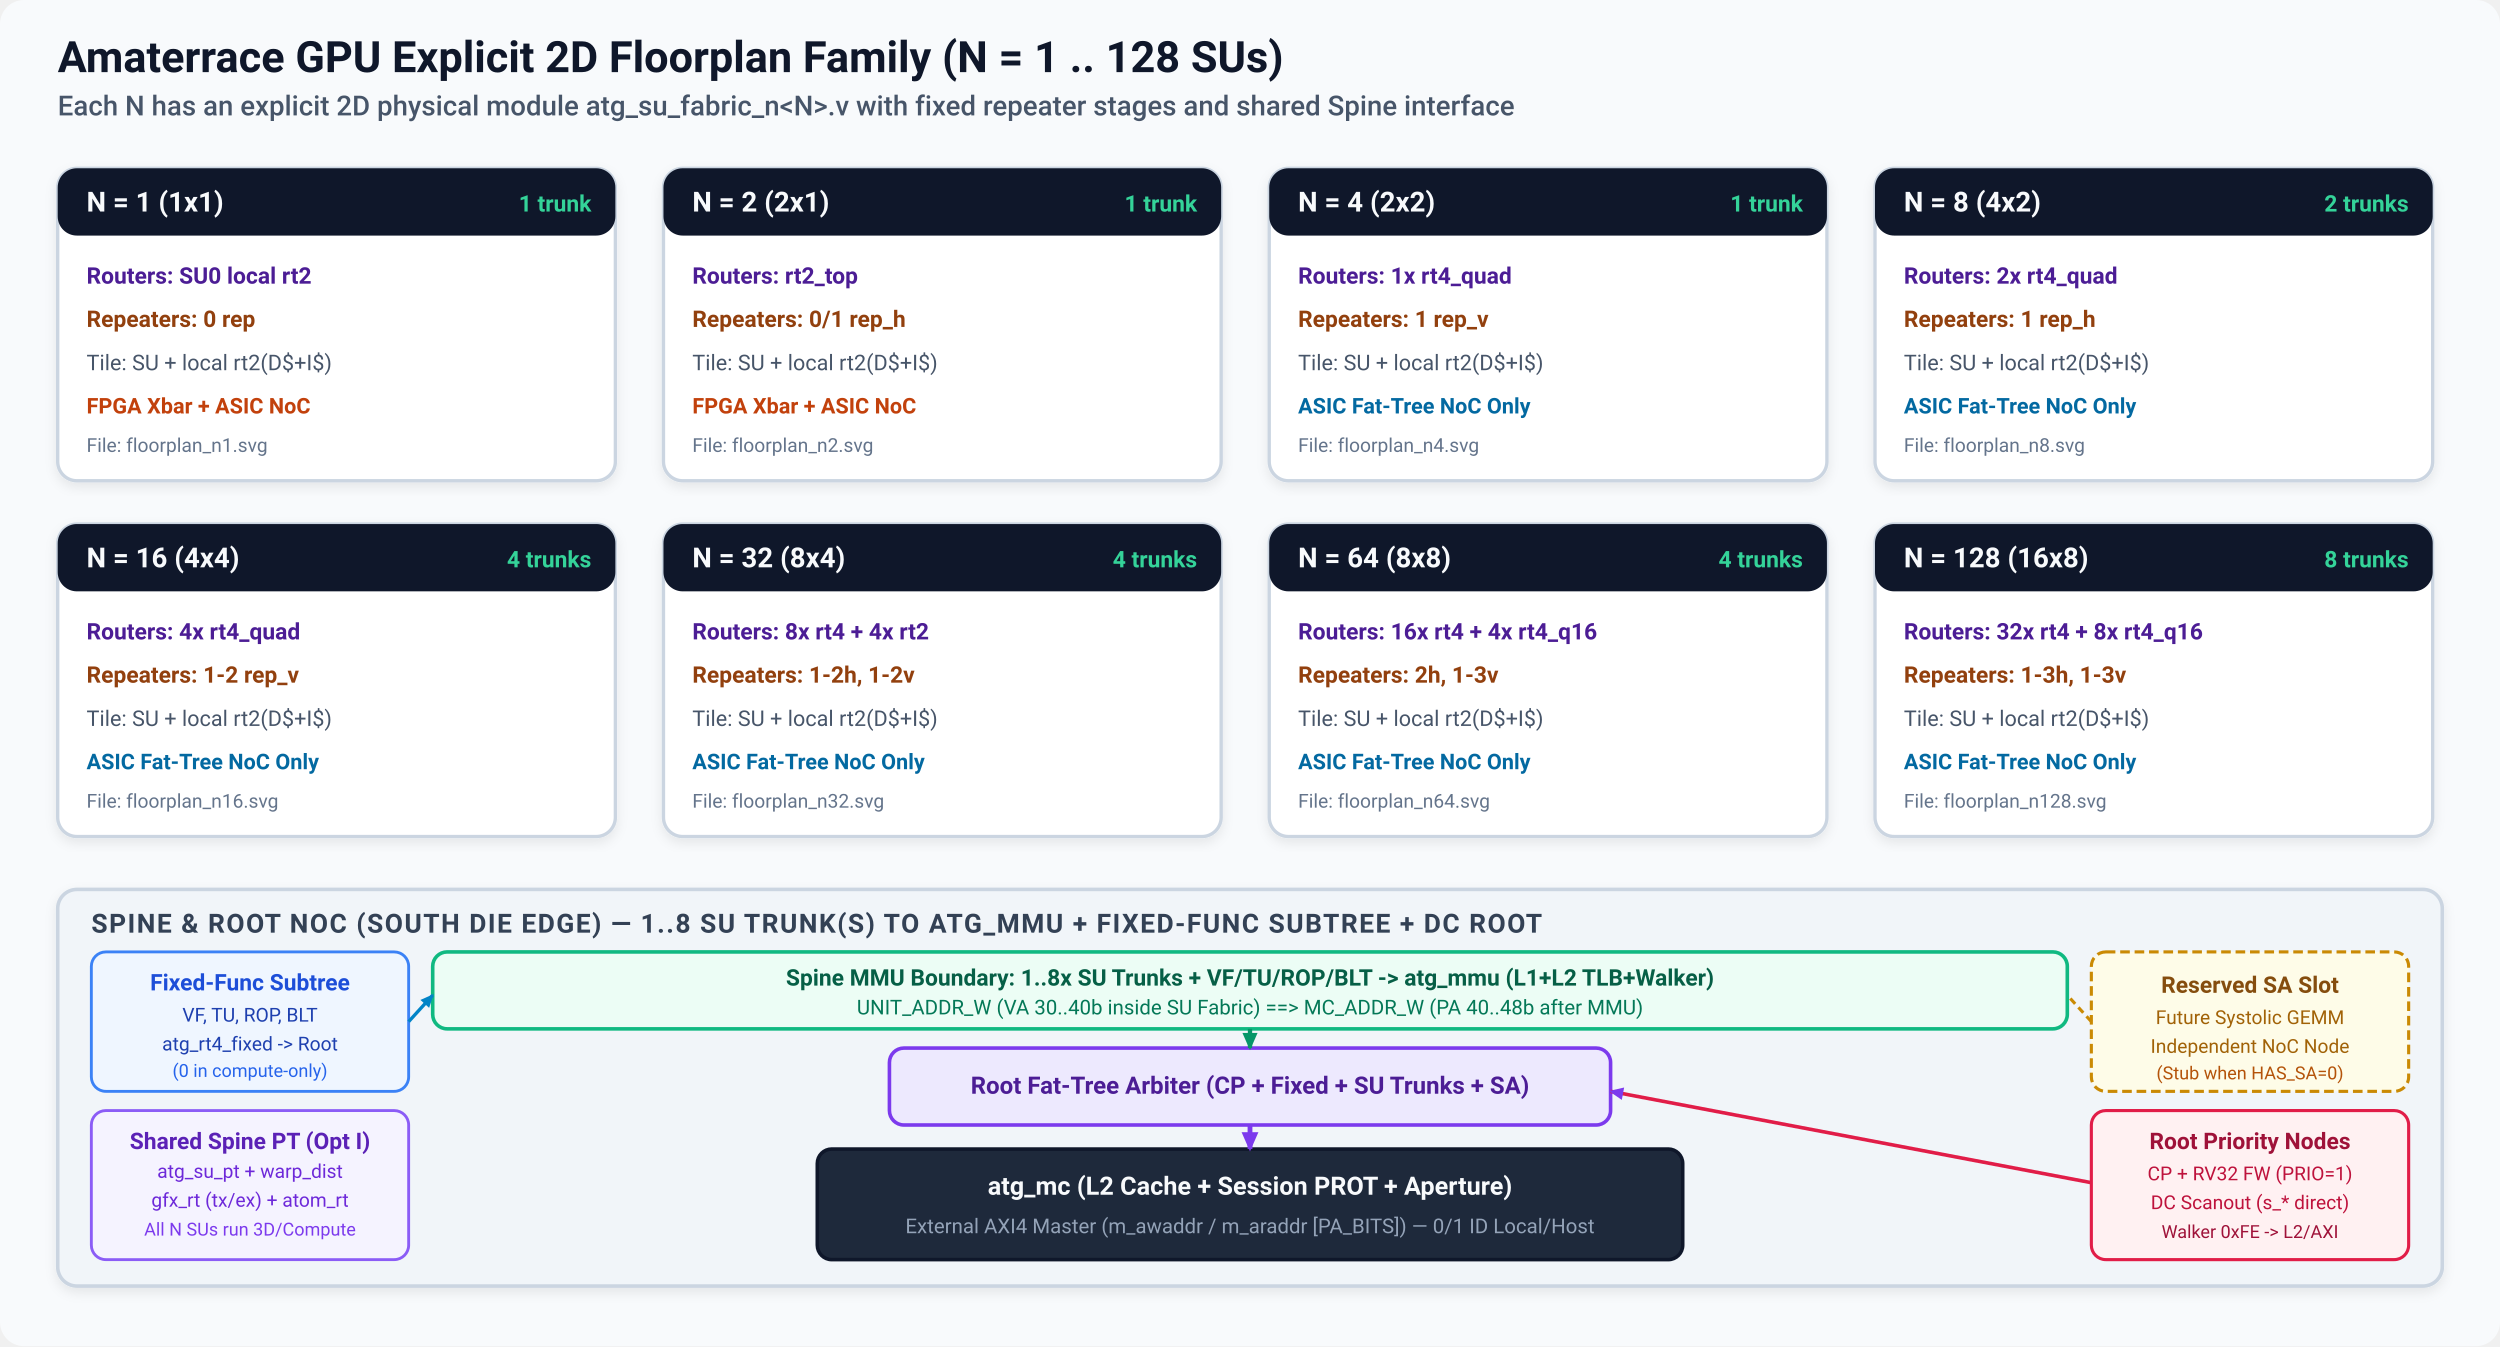
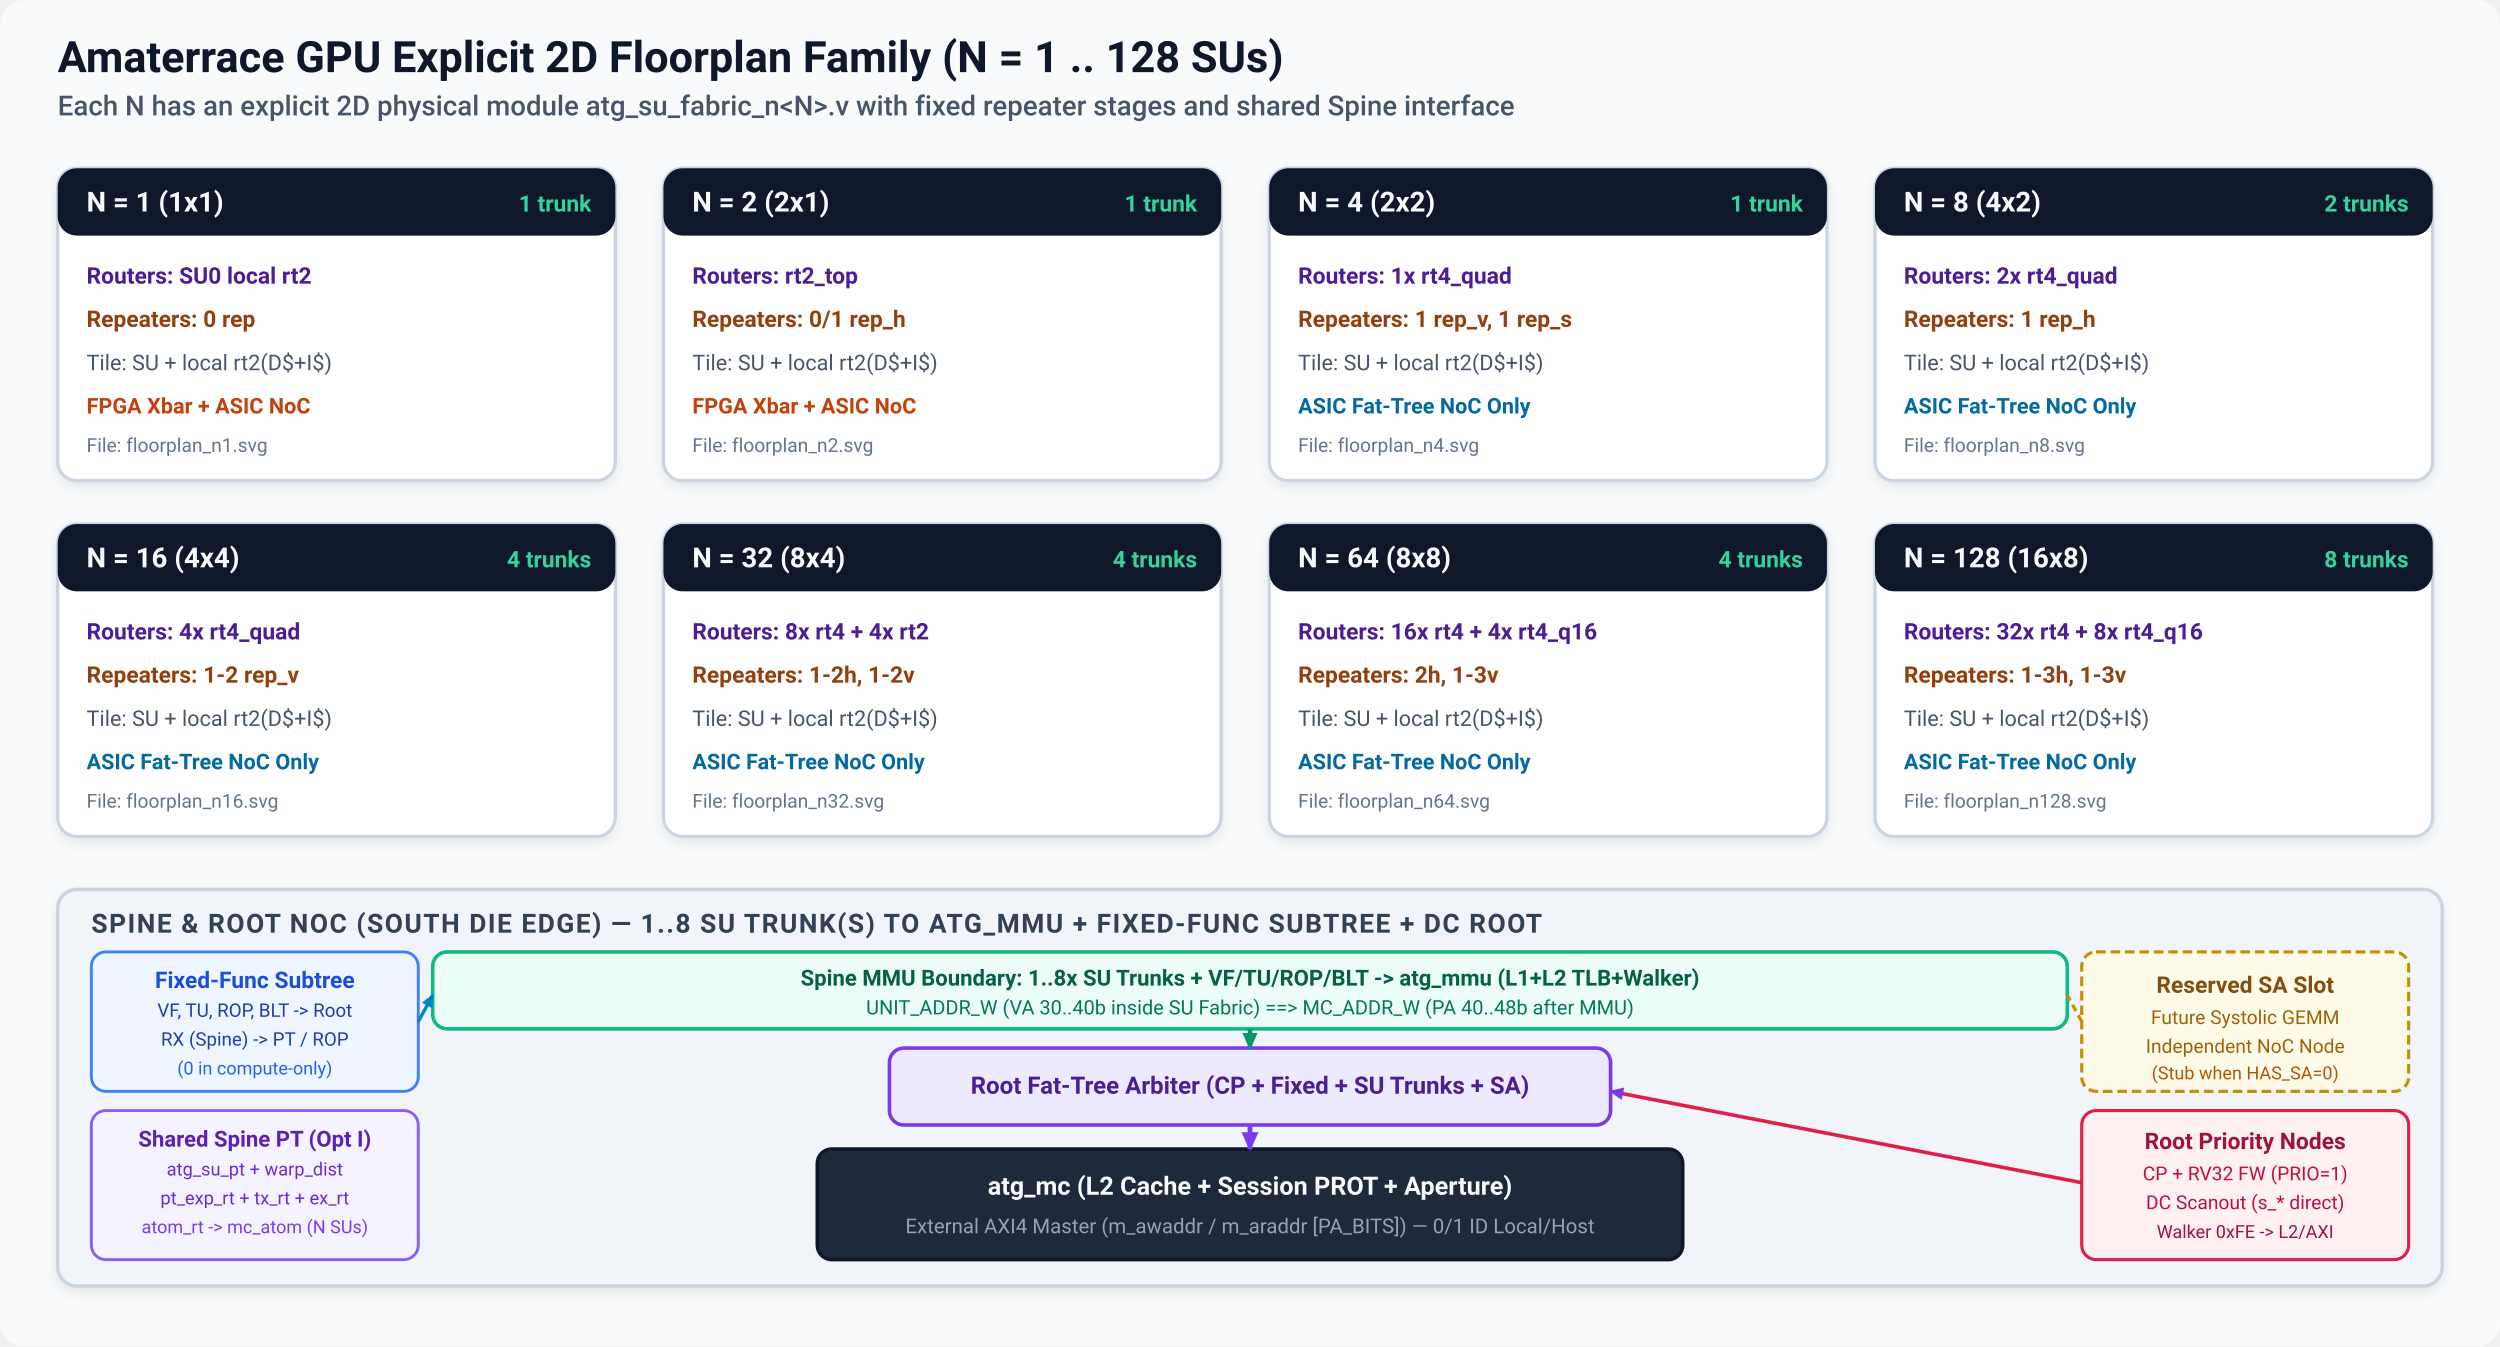
<svg xmlns="http://www.w3.org/2000/svg" viewBox="0 0 1040 560" width="1040" height="560">
  <defs>
    <filter id="shadow" x="-5%" y="-5%" width="110%" height="110%">
      <feDropShadow dx="0" dy="2" stdDeviation="2.5" flood-color="#0f172a" flood-opacity="0.08" />
    </filter>
    <marker id="arr-sky" viewBox="0 0 10 10" refX="7" refY="5" markerWidth="5" markerHeight="5" orient="auto-start-reverse">
      <path d="M 0 1.5 L 8 5 L 0 8.5 z" fill="#0284c7" />
    </marker>
    <marker id="arr-vio" viewBox="0 0 10 10" refX="7" refY="5" markerWidth="5" markerHeight="5" orient="auto-start-reverse">
      <path d="M 0 1.5 L 8 5 L 0 8.5 z" fill="#7c3aed" />
    </marker>
    <marker id="arr-em" viewBox="0 0 10 10" refX="7" refY="5" markerWidth="5" markerHeight="5" orient="auto-start-reverse">
      <path d="M 0 1.5 L 8 5 L 0 8.5 z" fill="#059669" />
    </marker>
    <marker id="arr-slate" viewBox="0 0 10 10" refX="7" refY="5" markerWidth="5" markerHeight="5" orient="auto-start-reverse">
      <path d="M 0 1.5 L 8 5 L 0 8.5 z" fill="#475569" />
    </marker>
  </defs>
  <style>
        text { font-family: -apple-system, BlinkMacSystemFont, "Segoe UI", Roboto, Arial, sans-serif; }
        .t-title { font-size: 18px; font-weight: 700; fill: #0f172a; }
        .t-sub { font-size: 11.5px; font-weight: 500; fill: #475569; }
        .t-sec { font-size: 11px; font-weight: 700; letter-spacing: 0.6px; fill: #334155; }
        .t-su { font-size: 10.5px; font-weight: 700; fill: #0c4a6e; }
        .t-susub { font-size: 8px; font-weight: 600; fill: #0369a1; }
        .t-rt { font-size: 9px; font-weight: 700; fill: #4c1d95; }
        .t-rep { font-size: 8px; font-weight: 700; fill: #92400e; }
        .t-box { font-size: 10px; font-weight: 700; fill: #1e293b; }
        .t-boxsub { font-size: 8.5px; font-weight: 500; fill: #475569; }
    </style>
  <rect width="1040" height="560" fill="#f8fafc" rx="10" />
  <text class="t-title" x="24" y="30">Amaterrace GPU Explicit 2D Floorplan Family (N = 1 .. 128 SUs)</text>
  <text class="t-sub" x="24" y="48">Each N has an explicit 2D physical module atg_su_fabric_n&lt;N&gt;.v with fixed repeater stages and shared Spine interface</text>
  <rect x="24" y="70" width="232" height="130" rx="8" fill="#ffffff" stroke="#cbd5e1" stroke-width="1.4" filter="url(#shadow)" />
  <rect x="24" y="70" width="232" height="28" rx="8" fill="#0f172a" />
  <text x="36" y="88" font-size="11.5" font-weight="700" fill="#f8fafc">N = 1 (1x1)</text>
  <text x="246" y="88" text-anchor="end" font-size="9.5" font-weight="600" fill="#34d399">1 trunk</text>
  <text x="36" y="118" font-size="9.5" font-weight="600" fill="#4c1d95">Routers: SU0 local rt2</text>
  <text x="36" y="136" font-size="9.5" font-weight="600" fill="#92400e">Repeaters: 0 rep</text>
  <text x="36" y="154" font-size="9" fill="#475569">Tile: SU + local rt2(D$+I$)</text>
  <text x="36" y="172" font-size="9" font-weight="700" fill="#c2410c">FPGA Xbar + ASIC NoC</text>
  <text x="36" y="188" font-size="8" fill="#64748b">File: floorplan_n1.svg</text>
  <rect x="276" y="70" width="232" height="130" rx="8" fill="#ffffff" stroke="#cbd5e1" stroke-width="1.4" filter="url(#shadow)" />
  <rect x="276" y="70" width="232" height="28" rx="8" fill="#0f172a" />
  <text x="288" y="88" font-size="11.5" font-weight="700" fill="#f8fafc">N = 2 (2x1)</text>
  <text x="498" y="88" text-anchor="end" font-size="9.5" font-weight="600" fill="#34d399">1 trunk</text>
  <text x="288" y="118" font-size="9.5" font-weight="600" fill="#4c1d95">Routers: rt2_top</text>
  <text x="288" y="136" font-size="9.5" font-weight="600" fill="#92400e">Repeaters: 0/1 rep_h</text>
  <text x="288" y="154" font-size="9" fill="#475569">Tile: SU + local rt2(D$+I$)</text>
  <text x="288" y="172" font-size="9" font-weight="700" fill="#c2410c">FPGA Xbar + ASIC NoC</text>
  <text x="288" y="188" font-size="8" fill="#64748b">File: floorplan_n2.svg</text>
  <rect x="528" y="70" width="232" height="130" rx="8" fill="#ffffff" stroke="#cbd5e1" stroke-width="1.4" filter="url(#shadow)" />
  <rect x="528" y="70" width="232" height="28" rx="8" fill="#0f172a" />
  <text x="540" y="88" font-size="11.5" font-weight="700" fill="#f8fafc">N = 4 (2x2)</text>
  <text x="750" y="88" text-anchor="end" font-size="9.5" font-weight="600" fill="#34d399">1 trunk</text>
  <text x="540" y="118" font-size="9.5" font-weight="600" fill="#4c1d95">Routers: 1x rt4_quad</text>
-   <text x="540" y="136" font-size="9.5" font-weight="600" fill="#92400e">Repeaters: 1 rep_v</text>
+   <text x="540" y="136" font-size="9.5" font-weight="600" fill="#92400e">Repeaters: 1 rep_v, 1 rep_s</text>
  <text x="540" y="154" font-size="9" fill="#475569">Tile: SU + local rt2(D$+I$)</text>
  <text x="540" y="172" font-size="9" font-weight="700" fill="#0369a1">ASIC Fat-Tree NoC Only</text>
  <text x="540" y="188" font-size="8" fill="#64748b">File: floorplan_n4.svg</text>
  <rect x="780" y="70" width="232" height="130" rx="8" fill="#ffffff" stroke="#cbd5e1" stroke-width="1.4" filter="url(#shadow)" />
  <rect x="780" y="70" width="232" height="28" rx="8" fill="#0f172a" />
  <text x="792" y="88" font-size="11.5" font-weight="700" fill="#f8fafc">N = 8 (4x2)</text>
  <text x="1002" y="88" text-anchor="end" font-size="9.5" font-weight="600" fill="#34d399">2 trunks</text>
  <text x="792" y="118" font-size="9.5" font-weight="600" fill="#4c1d95">Routers: 2x rt4_quad</text>
  <text x="792" y="136" font-size="9.5" font-weight="600" fill="#92400e">Repeaters: 1 rep_h</text>
  <text x="792" y="154" font-size="9" fill="#475569">Tile: SU + local rt2(D$+I$)</text>
  <text x="792" y="172" font-size="9" font-weight="700" fill="#0369a1">ASIC Fat-Tree NoC Only</text>
  <text x="792" y="188" font-size="8" fill="#64748b">File: floorplan_n8.svg</text>
  <rect x="24" y="218" width="232" height="130" rx="8" fill="#ffffff" stroke="#cbd5e1" stroke-width="1.4" filter="url(#shadow)" />
  <rect x="24" y="218" width="232" height="28" rx="8" fill="#0f172a" />
  <text x="36" y="236" font-size="11.5" font-weight="700" fill="#f8fafc">N = 16 (4x4)</text>
  <text x="246" y="236" text-anchor="end" font-size="9.5" font-weight="600" fill="#34d399">4 trunks</text>
  <text x="36" y="266" font-size="9.5" font-weight="600" fill="#4c1d95">Routers: 4x rt4_quad</text>
  <text x="36" y="284" font-size="9.5" font-weight="600" fill="#92400e">Repeaters: 1-2 rep_v</text>
  <text x="36" y="302" font-size="9" fill="#475569">Tile: SU + local rt2(D$+I$)</text>
  <text x="36" y="320" font-size="9" font-weight="700" fill="#0369a1">ASIC Fat-Tree NoC Only</text>
  <text x="36" y="336" font-size="8" fill="#64748b">File: floorplan_n16.svg</text>
  <rect x="276" y="218" width="232" height="130" rx="8" fill="#ffffff" stroke="#cbd5e1" stroke-width="1.4" filter="url(#shadow)" />
  <rect x="276" y="218" width="232" height="28" rx="8" fill="#0f172a" />
  <text x="288" y="236" font-size="11.5" font-weight="700" fill="#f8fafc">N = 32 (8x4)</text>
  <text x="498" y="236" text-anchor="end" font-size="9.5" font-weight="600" fill="#34d399">4 trunks</text>
  <text x="288" y="266" font-size="9.5" font-weight="600" fill="#4c1d95">Routers: 8x rt4 + 4x rt2</text>
  <text x="288" y="284" font-size="9.5" font-weight="600" fill="#92400e">Repeaters: 1-2h, 1-2v</text>
  <text x="288" y="302" font-size="9" fill="#475569">Tile: SU + local rt2(D$+I$)</text>
  <text x="288" y="320" font-size="9" font-weight="700" fill="#0369a1">ASIC Fat-Tree NoC Only</text>
  <text x="288" y="336" font-size="8" fill="#64748b">File: floorplan_n32.svg</text>
  <rect x="528" y="218" width="232" height="130" rx="8" fill="#ffffff" stroke="#cbd5e1" stroke-width="1.4" filter="url(#shadow)" />
  <rect x="528" y="218" width="232" height="28" rx="8" fill="#0f172a" />
  <text x="540" y="236" font-size="11.5" font-weight="700" fill="#f8fafc">N = 64 (8x8)</text>
  <text x="750" y="236" text-anchor="end" font-size="9.5" font-weight="600" fill="#34d399">4 trunks</text>
  <text x="540" y="266" font-size="9.5" font-weight="600" fill="#4c1d95">Routers: 16x rt4 + 4x rt4_q16</text>
  <text x="540" y="284" font-size="9.5" font-weight="600" fill="#92400e">Repeaters: 2h, 1-3v</text>
  <text x="540" y="302" font-size="9" fill="#475569">Tile: SU + local rt2(D$+I$)</text>
  <text x="540" y="320" font-size="9" font-weight="700" fill="#0369a1">ASIC Fat-Tree NoC Only</text>
  <text x="540" y="336" font-size="8" fill="#64748b">File: floorplan_n64.svg</text>
  <rect x="780" y="218" width="232" height="130" rx="8" fill="#ffffff" stroke="#cbd5e1" stroke-width="1.4" filter="url(#shadow)" />
  <rect x="780" y="218" width="232" height="28" rx="8" fill="#0f172a" />
  <text x="792" y="236" font-size="11.5" font-weight="700" fill="#f8fafc">N = 128 (16x8)</text>
  <text x="1002" y="236" text-anchor="end" font-size="9.5" font-weight="600" fill="#34d399">8 trunks</text>
  <text x="792" y="266" font-size="9.5" font-weight="600" fill="#4c1d95">Routers: 32x rt4 + 8x rt4_q16</text>
  <text x="792" y="284" font-size="9.5" font-weight="600" fill="#92400e">Repeaters: 1-3h, 1-3v</text>
  <text x="792" y="302" font-size="9" fill="#475569">Tile: SU + local rt2(D$+I$)</text>
  <text x="792" y="320" font-size="9" font-weight="700" fill="#0369a1">ASIC Fat-Tree NoC Only</text>
  <text x="792" y="336" font-size="8" fill="#64748b">File: floorplan_n128.svg</text>
  <rect x="24" y="370" width="992" height="165" rx="8" fill="#f1f5f9" stroke="#cbd5e1" stroke-width="1.5" filter="url(#shadow)" />
  <text class="t-sec" x="38" y="388">SPINE &amp; ROOT NOC (SOUTH DIE EDGE) — 1..8 SU TRUNK(S) TO ATG_MMU + FIXED-FUNC SUBTREE + DC ROOT</text>
  <rect x="180.0" y="396" width="680" height="32" rx="6" fill="#ecfdf5" stroke="#10b981" stroke-width="1.5" />
-   <text x="520.0" y="410" text-anchor="middle" font-size="9.5" font-weight="700" fill="#065f46">Spine MMU Boundary: 1..8x SU Trunks + VF/TU/ROP/BLT -&gt; atg_mmu (L1+L2 TLB+Walker)</text>
-   <text x="520.0" y="422" text-anchor="middle" font-size="8.5" fill="#047857">UNIT_ADDR_W (VA 30..40b inside SU Fabric)  ==&gt;  MC_ADDR_W (PA 40..48b after MMU)</text>
-   <rect x="38" y="396" width="132" height="58" rx="6" fill="#eff6ff" stroke="#3b82f6" stroke-width="1.2" />
-   <text x="104" y="412" text-anchor="middle" font-size="9.5" font-weight="700" fill="#1d4ed8">Fixed-Func Subtree</text>
-   <text x="104" y="425" text-anchor="middle" font-size="8" fill="#1e40af">VF, TU, ROP, BLT</text>
-   <text x="104" y="437" text-anchor="middle" font-size="8" fill="#1e40af">atg_rt4_fixed -&gt; Root</text>
-   <text x="104" y="448" text-anchor="middle" font-size="7.5" fill="#2563eb">(0 in compute-only)</text>
-   <rect x="38" y="462" width="132" height="62" rx="6" fill="#f5f3ff" stroke="#8b5cf6" stroke-width="1.2" />
-   <text x="104" y="478" text-anchor="middle" font-size="9.5" font-weight="700" fill="#5b21b6">Shared Spine PT (Opt I)</text>
-   <text x="104" y="490" text-anchor="middle" font-size="8" fill="#6d28d9">atg_su_pt + warp_dist</text>
-   <text x="104" y="502" text-anchor="middle" font-size="8" fill="#6d28d9">gfx_rt (tx/ex) + atom_rt</text>
-   <text x="104" y="514" text-anchor="middle" font-size="7.5" fill="#7c3aed">All N SUs run 3D/Compute</text>
-   <rect x="870" y="396" width="132" height="58" rx="6" fill="#fefce8" stroke="#ca8a04" stroke-width="1.3" stroke-dasharray="4,2" />
-   <text x="936" y="413" text-anchor="middle" font-size="9.5" font-weight="700" fill="#854d0e">Reserved SA Slot</text>
-   <text x="936" y="426" text-anchor="middle" font-size="8" fill="#a16207">Future Systolic GEMM</text>
-   <text x="936" y="438" text-anchor="middle" font-size="8" fill="#a16207">Independent NoC Node</text>
-   <text x="936" y="449" text-anchor="middle" font-size="7.5" fill="#b45309">(Stub when HAS_SA=0)</text>
-   <rect x="870" y="462" width="132" height="62" rx="6" fill="#fff1f2" stroke="#e11d48" stroke-width="1.3" />
-   <text x="936" y="478" text-anchor="middle" font-size="9.5" font-weight="700" fill="#9f1239">Root Priority Nodes</text>
-   <text x="936" y="491" text-anchor="middle" font-size="8" fill="#be123c">CP + RV32 FW (PRIO=1)</text>
-   <text x="936" y="503" text-anchor="middle" font-size="8" fill="#be123c">DC Scanout (s_* direct)</text>
-   <text x="936" y="515" text-anchor="middle" font-size="7.5" fill="#9f1239">Walker 0xFE -&gt; L2/AXI</text>
+   <text x="520.0" y="410" text-anchor="middle" font-size="9.2" font-weight="700" fill="#065f46">Spine MMU Boundary: 1..8x SU Trunks + VF/TU/ROP/BLT -&gt; atg_mmu (L1+L2 TLB+Walker)</text>
+   <text x="520.0" y="422" text-anchor="middle" font-size="8.3" fill="#047857">UNIT_ADDR_W (VA 30..40b inside SU Fabric)  ==&gt;  MC_ADDR_W (PA 40..48b after MMU)</text>
+   <rect x="38" y="396" width="136" height="58" rx="6" fill="#eff6ff" stroke="#3b82f6" stroke-width="1.2" />
+   <text x="106" y="411" text-anchor="middle" font-size="9.5" font-weight="700" fill="#1d4ed8">Fixed-Func Subtree</text>
+   <text x="106" y="423" text-anchor="middle" font-size="7.8" fill="#1e40af">VF, TU, ROP, BLT -&gt; Root</text>
+   <text x="106" y="435" text-anchor="middle" font-size="7.8" fill="#1e40af">RX (Spine) -&gt; PT / ROP</text>
+   <text x="106" y="447" text-anchor="middle" font-size="7.5" fill="#2563eb">(0 in compute-only)</text>
+   <rect x="38" y="462" width="136" height="62" rx="6" fill="#f5f3ff" stroke="#8b5cf6" stroke-width="1.2" />
+   <text x="106" y="477" text-anchor="middle" font-size="9.2" font-weight="700" fill="#5b21b6">Shared Spine PT (Opt I)</text>
+   <text x="106" y="489" text-anchor="middle" font-size="7.6" fill="#6d28d9">atg_su_pt + warp_dist</text>
+   <text x="106" y="501" text-anchor="middle" font-size="7.6" fill="#6d28d9">pt_exp_rt + tx_rt + ex_rt</text>
+   <text x="106" y="513" text-anchor="middle" font-size="7.5" fill="#7c3aed">atom_rt -&gt; mc_atom (N SUs)</text>
+   <rect x="866" y="396" width="136" height="58" rx="6" fill="#fefce8" stroke="#ca8a04" stroke-width="1.3" stroke-dasharray="4,2" />
+   <text x="934" y="413" text-anchor="middle" font-size="9.5" font-weight="700" fill="#854d0e">Reserved SA Slot</text>
+   <text x="934" y="426" text-anchor="middle" font-size="8" fill="#a16207">Future Systolic GEMM</text>
+   <text x="934" y="438" text-anchor="middle" font-size="8" fill="#a16207">Independent NoC Node</text>
+   <text x="934" y="449" text-anchor="middle" font-size="7.5" fill="#b45309">(Stub when HAS_SA=0)</text>
+   <rect x="866" y="462" width="136" height="62" rx="6" fill="#fff1f2" stroke="#e11d48" stroke-width="1.3" />
+   <text x="934" y="478" text-anchor="middle" font-size="9.5" font-weight="700" fill="#9f1239">Root Priority Nodes</text>
+   <text x="934" y="491" text-anchor="middle" font-size="8" fill="#be123c">CP + RV32 FW (PRIO=1)</text>
+   <text x="934" y="503" text-anchor="middle" font-size="8" fill="#be123c">DC Scanout (s_* direct)</text>
+   <text x="934" y="515" text-anchor="middle" font-size="7.5" fill="#9f1239">Walker 0xFE -&gt; L2/AXI</text>
  <rect x="370.0" y="436" width="300" height="32" rx="6" fill="#ede9fe" stroke="#7c3aed" stroke-width="1.5" />
  <text x="520.0" y="455" text-anchor="middle" font-size="10" font-weight="700" fill="#4c1d95">Root Fat-Tree Arbiter (CP + Fixed + SU Trunks + SA)</text>
  <rect x="340.0" y="478" width="360" height="46" rx="6" fill="#1e293b" stroke="#0f172a" stroke-width="1.5" />
  <text x="520.0" y="497" text-anchor="middle" font-size="10.5" font-weight="700" fill="#f8fafc">atg_mc (L2 Cache + Session PROT + Aperture)</text>
  <text x="520.0" y="513" text-anchor="middle" font-size="8.5" fill="#94a3b8">External AXI4 Master (m_awaddr / m_araddr [PA_BITS]) — 0/1 ID Local/Host</text>
  <line x1="520.0" y1="428" x2="520.0" y2="436" stroke="#059669" stroke-width="1.8" marker-end="url(#arr-em)" />
  <line x1="520.0" y1="468" x2="520.0" y2="478" stroke="#7c3aed" stroke-width="2" marker-end="url(#arr-vio)" />
-   <line x1="170" y1="425" x2="180.0" y2="414" stroke="#0284c7" stroke-width="1.4" marker-end="url(#arr-sky)" />
-   <line x1="870" y1="425" x2="860.0" y2="414" stroke="#ca8a04" stroke-width="1.3" stroke-dasharray="3,2" />
-   <line x1="870" y1="492" x2="670.0" y2="454" stroke="#e11d48" stroke-width="1.5" marker-end="url(#arr-vio)" />
+   <line x1="174" y1="425" x2="180.0" y2="414" stroke="#0284c7" stroke-width="1.4" marker-end="url(#arr-sky)" />
+   <line x1="866" y1="425" x2="860.0" y2="414" stroke="#ca8a04" stroke-width="1.3" stroke-dasharray="3,2" />
+   <line x1="866" y1="492" x2="670.0" y2="454" stroke="#e11d48" stroke-width="1.5" marker-end="url(#arr-vio)" />
</svg>
